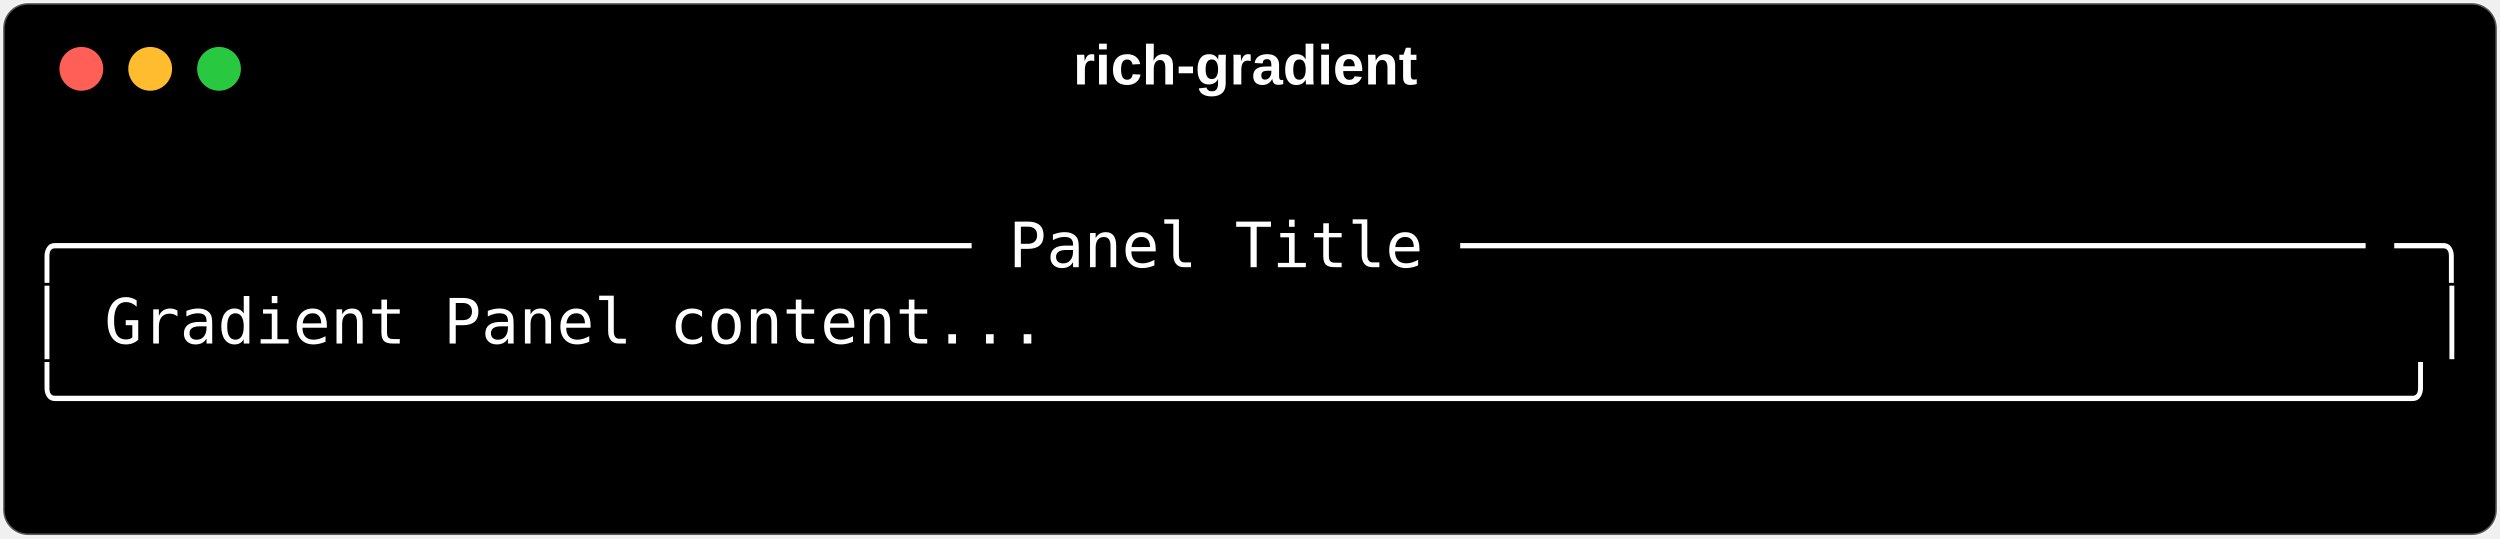
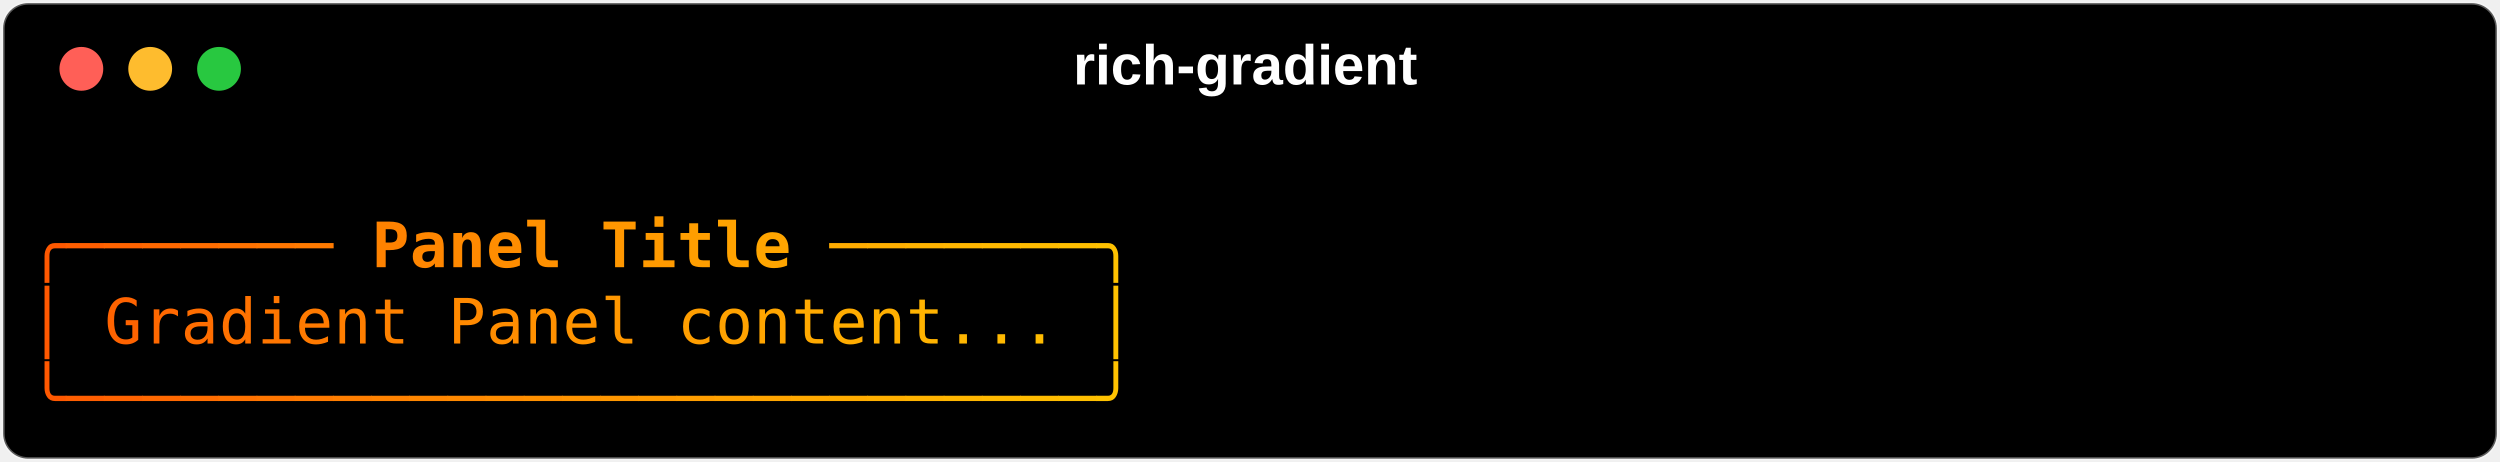
- <svg xmlns="http://www.w3.org/2000/svg" class="rich-terminal" viewBox="0 0 799 172.0">
+ <svg xmlns="http://www.w3.org/2000/svg" class="rich-terminal" viewBox="0 0 799 147.6">
  <style>

    @font-face {
        font-family: "Fira Code";
        src: local("FiraCode-Regular"),
                url("https://cdnjs.cloudflare.com/ajax/libs/firacode/6.2.0/woff2/FiraCode-Regular.woff2") format("woff2"),
                url("https://cdnjs.cloudflare.com/ajax/libs/firacode/6.2.0/woff/FiraCode-Regular.woff") format("woff");
        font-style: normal;
        font-weight: 400;
    }
    @font-face {
        font-family: "Fira Code";
        src: local("FiraCode-Bold"),
                url("https://cdnjs.cloudflare.com/ajax/libs/firacode/6.2.0/woff2/FiraCode-Bold.woff2") format("woff2"),
                url("https://cdnjs.cloudflare.com/ajax/libs/firacode/6.2.0/woff/FiraCode-Bold.woff") format("woff");
        font-style: bold;
        font-weight: 700;
    }

-     .terminal-869878342-matrix {
+     .terminal-2729308276-matrix {
        font-family: Fira Code, monospace;
        font-size: 20px;
        line-height: 24.4px;
        font-variant-east-asian: full-width;
    }

-     .terminal-869878342-title {
+     .terminal-2729308276-title {
        font-size: 18px;
        font-weight: bold;
        font-family: arial;
    }

-     .terminal-869878342-r1 { fill: #ffffff }
+     .terminal-2729308276-r1 { fill: #ffffff }
+ .terminal-2729308276-r2 { fill: #ff5800 }
+ .terminal-2729308276-r3 { fill: #ff5e00 }
+ .terminal-2729308276-r4 { fill: #ff6300 }
+ .terminal-2729308276-r5 { fill: #ff6800 }
+ .terminal-2729308276-r6 { fill: #ff6d00 }
+ .terminal-2729308276-r7 { fill: #ff7200 }
+ .terminal-2729308276-r8 { fill: #ff7600 }
+ .terminal-2729308276-r9 { fill: #ff7a00 }
+ .terminal-2729308276-r10 { fill: #ff7e00 }
+ .terminal-2729308276-r11 { fill: #ff8200;font-weight: bold }
+ .terminal-2729308276-r12 { fill: #ff8600;font-weight: bold }
+ .terminal-2729308276-r13 { fill: #ff8900;font-weight: bold }
+ .terminal-2729308276-r14 { fill: #ff8d00;font-weight: bold }
+ .terminal-2729308276-r15 { fill: #ff9000;font-weight: bold }
+ .terminal-2729308276-r16 { fill: #ff9400;font-weight: bold }
+ .terminal-2729308276-r17 { fill: #ff9700;font-weight: bold }
+ .terminal-2729308276-r18 { fill: #ff9a00;font-weight: bold }
+ .terminal-2729308276-r19 { fill: #ff9e00;font-weight: bold }
+ .terminal-2729308276-r20 { fill: #ffa200;font-weight: bold }
+ .terminal-2729308276-r21 { fill: #ffa500;font-weight: bold }
+ .terminal-2729308276-r22 { fill: #ffa900 }
+ .terminal-2729308276-r23 { fill: #ffac00 }
+ .terminal-2729308276-r24 { fill: #ffaf00 }
+ .terminal-2729308276-r25 { fill: #ffb300 }
+ .terminal-2729308276-r26 { fill: #ffb600 }
+ .terminal-2729308276-r27 { fill: #ffb900 }
+ .terminal-2729308276-r28 { fill: #ffbc00 }
+ .terminal-2729308276-r29 { fill: #ffbf00 }
+ .terminal-2729308276-r30 { fill: #ffc200 }
+ .terminal-2729308276-r31 { fill: #ffc500 }
+ .terminal-2729308276-r32 { fill: #ffc700 }
+ .terminal-2729308276-r33 { fill: #ffca00 }
+ .terminal-2729308276-r34 { fill: #ffcd00 }
+ .terminal-2729308276-r35 { fill: #ffd100 }
+ .terminal-2729308276-r36 { fill: #ffd400 }
+ .terminal-2729308276-r37 { fill: #ffd800 }
+ .terminal-2729308276-r38 { fill: #ffdb00 }
+ .terminal-2729308276-r39 { fill: #ffdf00 }
+ .terminal-2729308276-r40 { fill: #ffe200 }
+ .terminal-2729308276-r41 { fill: #ffe500 }
+ .terminal-2729308276-r42 { fill: #ffe800 }
+ .terminal-2729308276-r43 { fill: #ffeb00 }
+ .terminal-2729308276-r44 { fill: #ffee00 }
+ .terminal-2729308276-r45 { fill: #fff100 }
+ .terminal-2729308276-r46 { fill: #fff400 }
+ .terminal-2729308276-r47 { fill: #fff700 }
+ .terminal-2729308276-r48 { fill: #fffa00 }
+ .terminal-2729308276-r49 { fill: #fffd00 }
+ .terminal-2729308276-r50 { fill: #fcff00 }
+ .terminal-2729308276-r51 { fill: #f8ff00 }
+ .terminal-2729308276-r52 { fill: #f4ff00 }
+ .terminal-2729308276-r53 { fill: #efff00 }
+ .terminal-2729308276-r54 { fill: #eaff00 }
+ .terminal-2729308276-r55 { fill: #e6ff00 }
+ .terminal-2729308276-r56 { fill: #e1ff00 }
+ .terminal-2729308276-r57 { fill: #dcff00 }
+ .terminal-2729308276-r58 { fill: #d6ff00 }
+ .terminal-2729308276-r59 { fill: #d1ff00 }
+ .terminal-2729308276-r60 { fill: #ccff00 }
+ .terminal-2729308276-r61 { fill: #c6ff00 }
+ .terminal-2729308276-r62 { fill: #c0ff00 }
+ .terminal-2729308276-r63 { fill: #baff00 }
+ .terminal-2729308276-r64 { fill: #b4ff00 }
+ .terminal-2729308276-r65 { fill: #adff00 }
+ .terminal-2729308276-r66 { fill: #ff8200 }
+ .terminal-2729308276-r67 { fill: #ff8600 }
+ .terminal-2729308276-r68 { fill: #ff8900 }
+ .terminal-2729308276-r69 { fill: #ff8d00 }
+ .terminal-2729308276-r70 { fill: #ff9000 }
+ .terminal-2729308276-r71 { fill: #ff9400 }
+ .terminal-2729308276-r72 { fill: #ff9700 }
+ .terminal-2729308276-r73 { fill: #ff9a00 }
+ .terminal-2729308276-r74 { fill: #ff9e00 }
+ .terminal-2729308276-r75 { fill: #ffa200 }
+ .terminal-2729308276-r76 { fill: #ffa500 }
    </style>
  <defs>
-     <clipPath id="terminal-869878342-clip-terminal">
-       <rect x="0" y="0" width="779.8" height="121.0" />
-     </clipPath>
-     <clipPath id="terminal-869878342-line-0">
+     <clipPath id="terminal-2729308276-clip-terminal">
+       <rect x="0" y="0" width="779.8" height="96.6" />
+     </clipPath>
+     <clipPath id="terminal-2729308276-line-0">
      <rect x="0" y="1.5" width="780.8" height="24.65" />
    </clipPath>
-     <clipPath id="terminal-869878342-line-1">
+     <clipPath id="terminal-2729308276-line-1">
      <rect x="0" y="25.9" width="780.8" height="24.65" />
    </clipPath>
-     <clipPath id="terminal-869878342-line-2">
+     <clipPath id="terminal-2729308276-line-2">
      <rect x="0" y="50.3" width="780.8" height="24.65" />
    </clipPath>
-     <clipPath id="terminal-869878342-line-3">
-       <rect x="0" y="74.7" width="780.8" height="24.65" />
-     </clipPath>
  </defs>
-   <rect fill="#000000" stroke="rgba(255,255,255,0.35)" stroke-width="1" x="1" y="1" width="797" height="170" rx="8" />
-   <text class="terminal-869878342-title" fill="#ffffff" text-anchor="middle" x="398" y="27">rich-gradient</text>
+   <rect fill="#000000" stroke="rgba(255,255,255,0.35)" stroke-width="1" x="1" y="1" width="797" height="145.6" rx="8" />
+   <text class="terminal-2729308276-title" fill="#ffffff" text-anchor="middle" x="398" y="27">rich-gradient</text>
  <g transform="translate(26,22)">
    <circle cx="0" cy="0" r="7" fill="#ff5f57" />
    <circle cx="22" cy="0" r="7" fill="#febc2e" />
    <circle cx="44" cy="0" r="7" fill="#28c840" />
  </g>
-   <g transform="translate(9, 41)" clip-path="url(#terminal-869878342-clip-terminal)">
-     <g class="terminal-869878342-matrix">
-       <text class="terminal-869878342-r1" x="780.8" y="20" textLength="12.2" clip-path="url(#terminal-869878342-line-0)">
- </text>
-       <text class="terminal-869878342-r1" x="0" y="44.4" textLength="24.4" clip-path="url(#terminal-869878342-line-1)">╭─</text>
-       <text class="terminal-869878342-r1" x="24.4" y="44.4" textLength="732" clip-path="url(#terminal-869878342-line-1)">─────────────────────── Panel Title ────────────────────────</text>
-       <text class="terminal-869878342-r1" x="756.4" y="44.4" textLength="24.4" clip-path="url(#terminal-869878342-line-1)">─╮</text>
-       <text class="terminal-869878342-r1" x="780.8" y="44.4" textLength="12.2" clip-path="url(#terminal-869878342-line-1)">
- </text>
-       <text class="terminal-869878342-r1" x="0" y="68.8" textLength="12.2" clip-path="url(#terminal-869878342-line-2)">│</text>
-       <text class="terminal-869878342-r1" x="24.4" y="68.8" textLength="305" clip-path="url(#terminal-869878342-line-2)">Gradient Panel content...</text>
-       <text class="terminal-869878342-r1" x="768.6" y="68.8" textLength="12.2" clip-path="url(#terminal-869878342-line-2)">│</text>
-       <text class="terminal-869878342-r1" x="780.8" y="68.8" textLength="12.2" clip-path="url(#terminal-869878342-line-2)">
- </text>
-       <text class="terminal-869878342-r1" x="0" y="93.2" textLength="780.8" clip-path="url(#terminal-869878342-line-3)">╰──────────────────────────────────────────────────────────────╯</text>
-       <text class="terminal-869878342-r1" x="780.8" y="93.2" textLength="12.2" clip-path="url(#terminal-869878342-line-3)">
- </text>
-       <text class="terminal-869878342-r1" x="780.8" y="117.6" textLength="12.2" clip-path="url(#terminal-869878342-line-4)">
+   <g transform="translate(9, 41)" clip-path="url(#terminal-2729308276-clip-terminal)">
+     <g class="terminal-2729308276-matrix">
+       <text class="terminal-2729308276-r1" x="780.8" y="20" textLength="12.2" clip-path="url(#terminal-2729308276-line-0)">
+ </text>
+       <text class="terminal-2729308276-r2" x="0" y="44.4" textLength="12.2" clip-path="url(#terminal-2729308276-line-1)">╭</text>
+       <text class="terminal-2729308276-r3" x="12.2" y="44.4" textLength="12.2" clip-path="url(#terminal-2729308276-line-1)">─</text>
+       <text class="terminal-2729308276-r4" x="24.4" y="44.4" textLength="12.2" clip-path="url(#terminal-2729308276-line-1)">─</text>
+       <text class="terminal-2729308276-r5" x="36.6" y="44.4" textLength="12.2" clip-path="url(#terminal-2729308276-line-1)">─</text>
+       <text class="terminal-2729308276-r6" x="48.8" y="44.4" textLength="12.2" clip-path="url(#terminal-2729308276-line-1)">─</text>
+       <text class="terminal-2729308276-r7" x="61" y="44.4" textLength="12.2" clip-path="url(#terminal-2729308276-line-1)">─</text>
+       <text class="terminal-2729308276-r8" x="73.2" y="44.4" textLength="12.2" clip-path="url(#terminal-2729308276-line-1)">─</text>
+       <text class="terminal-2729308276-r9" x="85.4" y="44.4" textLength="12.2" clip-path="url(#terminal-2729308276-line-1)">─</text>
+       <text class="terminal-2729308276-r11" x="109.8" y="44.4" textLength="12.2" clip-path="url(#terminal-2729308276-line-1)">P</text>
+       <text class="terminal-2729308276-r12" x="122" y="44.4" textLength="12.2" clip-path="url(#terminal-2729308276-line-1)">a</text>
+       <text class="terminal-2729308276-r13" x="134.2" y="44.4" textLength="12.2" clip-path="url(#terminal-2729308276-line-1)">n</text>
+       <text class="terminal-2729308276-r14" x="146.4" y="44.4" textLength="12.2" clip-path="url(#terminal-2729308276-line-1)">e</text>
+       <text class="terminal-2729308276-r15" x="158.6" y="44.4" textLength="12.2" clip-path="url(#terminal-2729308276-line-1)">l</text>
+       <text class="terminal-2729308276-r17" x="183" y="44.4" textLength="12.2" clip-path="url(#terminal-2729308276-line-1)">T</text>
+       <text class="terminal-2729308276-r18" x="195.2" y="44.4" textLength="12.2" clip-path="url(#terminal-2729308276-line-1)">i</text>
+       <text class="terminal-2729308276-r19" x="207.4" y="44.4" textLength="12.2" clip-path="url(#terminal-2729308276-line-1)">t</text>
+       <text class="terminal-2729308276-r20" x="219.6" y="44.4" textLength="12.2" clip-path="url(#terminal-2729308276-line-1)">l</text>
+       <text class="terminal-2729308276-r21" x="231.8" y="44.4" textLength="12.2" clip-path="url(#terminal-2729308276-line-1)">e</text>
+       <text class="terminal-2729308276-r23" x="256.2" y="44.4" textLength="12.2" clip-path="url(#terminal-2729308276-line-1)">─</text>
+       <text class="terminal-2729308276-r24" x="268.4" y="44.4" textLength="12.2" clip-path="url(#terminal-2729308276-line-1)">─</text>
+       <text class="terminal-2729308276-r25" x="280.6" y="44.4" textLength="12.2" clip-path="url(#terminal-2729308276-line-1)">─</text>
+       <text class="terminal-2729308276-r26" x="292.8" y="44.4" textLength="12.2" clip-path="url(#terminal-2729308276-line-1)">─</text>
+       <text class="terminal-2729308276-r27" x="305" y="44.4" textLength="12.2" clip-path="url(#terminal-2729308276-line-1)">─</text>
+       <text class="terminal-2729308276-r28" x="317.2" y="44.4" textLength="12.2" clip-path="url(#terminal-2729308276-line-1)">─</text>
+       <text class="terminal-2729308276-r29" x="329.4" y="44.4" textLength="12.2" clip-path="url(#terminal-2729308276-line-1)">─</text>
+       <text class="terminal-2729308276-r30" x="341.6" y="44.4" textLength="12.2" clip-path="url(#terminal-2729308276-line-1)">╮</text>
+       <text class="terminal-2729308276-r1" x="780.8" y="44.4" textLength="12.2" clip-path="url(#terminal-2729308276-line-1)">
+ </text>
+       <text class="terminal-2729308276-r2" x="0" y="68.8" textLength="12.2" clip-path="url(#terminal-2729308276-line-2)">│</text>
+       <text class="terminal-2729308276-r4" x="24.4" y="68.8" textLength="12.2" clip-path="url(#terminal-2729308276-line-2)">G</text>
+       <text class="terminal-2729308276-r5" x="36.6" y="68.8" textLength="12.2" clip-path="url(#terminal-2729308276-line-2)">r</text>
+       <text class="terminal-2729308276-r6" x="48.8" y="68.8" textLength="12.2" clip-path="url(#terminal-2729308276-line-2)">a</text>
+       <text class="terminal-2729308276-r7" x="61" y="68.8" textLength="12.2" clip-path="url(#terminal-2729308276-line-2)">d</text>
+       <text class="terminal-2729308276-r8" x="73.2" y="68.8" textLength="12.2" clip-path="url(#terminal-2729308276-line-2)">i</text>
+       <text class="terminal-2729308276-r9" x="85.4" y="68.8" textLength="12.2" clip-path="url(#terminal-2729308276-line-2)">e</text>
+       <text class="terminal-2729308276-r10" x="97.6" y="68.8" textLength="12.2" clip-path="url(#terminal-2729308276-line-2)">n</text>
+       <text class="terminal-2729308276-r66" x="109.8" y="68.8" textLength="12.2" clip-path="url(#terminal-2729308276-line-2)">t</text>
+       <text class="terminal-2729308276-r68" x="134.2" y="68.8" textLength="12.2" clip-path="url(#terminal-2729308276-line-2)">P</text>
+       <text class="terminal-2729308276-r69" x="146.4" y="68.8" textLength="12.2" clip-path="url(#terminal-2729308276-line-2)">a</text>
+       <text class="terminal-2729308276-r70" x="158.6" y="68.8" textLength="12.2" clip-path="url(#terminal-2729308276-line-2)">n</text>
+       <text class="terminal-2729308276-r71" x="170.8" y="68.8" textLength="12.2" clip-path="url(#terminal-2729308276-line-2)">e</text>
+       <text class="terminal-2729308276-r72" x="183" y="68.8" textLength="12.2" clip-path="url(#terminal-2729308276-line-2)">l</text>
+       <text class="terminal-2729308276-r74" x="207.4" y="68.8" textLength="12.2" clip-path="url(#terminal-2729308276-line-2)">c</text>
+       <text class="terminal-2729308276-r75" x="219.6" y="68.8" textLength="12.2" clip-path="url(#terminal-2729308276-line-2)">o</text>
+       <text class="terminal-2729308276-r76" x="231.8" y="68.8" textLength="12.2" clip-path="url(#terminal-2729308276-line-2)">n</text>
+       <text class="terminal-2729308276-r22" x="244" y="68.8" textLength="12.2" clip-path="url(#terminal-2729308276-line-2)">t</text>
+       <text class="terminal-2729308276-r23" x="256.2" y="68.8" textLength="12.2" clip-path="url(#terminal-2729308276-line-2)">e</text>
+       <text class="terminal-2729308276-r24" x="268.4" y="68.8" textLength="12.2" clip-path="url(#terminal-2729308276-line-2)">n</text>
+       <text class="terminal-2729308276-r25" x="280.6" y="68.8" textLength="12.2" clip-path="url(#terminal-2729308276-line-2)">t</text>
+       <text class="terminal-2729308276-r26" x="292.8" y="68.8" textLength="12.2" clip-path="url(#terminal-2729308276-line-2)">.</text>
+       <text class="terminal-2729308276-r27" x="305" y="68.8" textLength="12.2" clip-path="url(#terminal-2729308276-line-2)">.</text>
+       <text class="terminal-2729308276-r28" x="317.2" y="68.8" textLength="12.2" clip-path="url(#terminal-2729308276-line-2)">.</text>
+       <text class="terminal-2729308276-r30" x="341.6" y="68.8" textLength="12.2" clip-path="url(#terminal-2729308276-line-2)">│</text>
+       <text class="terminal-2729308276-r1" x="780.8" y="68.8" textLength="12.2" clip-path="url(#terminal-2729308276-line-2)">
+ </text>
+       <text class="terminal-2729308276-r2" x="0" y="93.2" textLength="12.2" clip-path="url(#terminal-2729308276-line-3)">╰</text>
+       <text class="terminal-2729308276-r3" x="12.2" y="93.2" textLength="12.2" clip-path="url(#terminal-2729308276-line-3)">─</text>
+       <text class="terminal-2729308276-r4" x="24.4" y="93.2" textLength="12.2" clip-path="url(#terminal-2729308276-line-3)">─</text>
+       <text class="terminal-2729308276-r5" x="36.6" y="93.2" textLength="12.2" clip-path="url(#terminal-2729308276-line-3)">─</text>
+       <text class="terminal-2729308276-r6" x="48.8" y="93.2" textLength="12.2" clip-path="url(#terminal-2729308276-line-3)">─</text>
+       <text class="terminal-2729308276-r7" x="61" y="93.2" textLength="12.2" clip-path="url(#terminal-2729308276-line-3)">─</text>
+       <text class="terminal-2729308276-r8" x="73.2" y="93.2" textLength="12.2" clip-path="url(#terminal-2729308276-line-3)">─</text>
+       <text class="terminal-2729308276-r9" x="85.4" y="93.2" textLength="12.2" clip-path="url(#terminal-2729308276-line-3)">─</text>
+       <text class="terminal-2729308276-r10" x="97.6" y="93.2" textLength="12.2" clip-path="url(#terminal-2729308276-line-3)">─</text>
+       <text class="terminal-2729308276-r66" x="109.8" y="93.2" textLength="12.2" clip-path="url(#terminal-2729308276-line-3)">─</text>
+       <text class="terminal-2729308276-r67" x="122" y="93.2" textLength="12.2" clip-path="url(#terminal-2729308276-line-3)">─</text>
+       <text class="terminal-2729308276-r68" x="134.2" y="93.2" textLength="12.2" clip-path="url(#terminal-2729308276-line-3)">─</text>
+       <text class="terminal-2729308276-r69" x="146.4" y="93.2" textLength="12.2" clip-path="url(#terminal-2729308276-line-3)">─</text>
+       <text class="terminal-2729308276-r70" x="158.6" y="93.2" textLength="12.2" clip-path="url(#terminal-2729308276-line-3)">─</text>
+       <text class="terminal-2729308276-r71" x="170.8" y="93.2" textLength="12.2" clip-path="url(#terminal-2729308276-line-3)">─</text>
+       <text class="terminal-2729308276-r72" x="183" y="93.2" textLength="12.2" clip-path="url(#terminal-2729308276-line-3)">─</text>
+       <text class="terminal-2729308276-r73" x="195.2" y="93.2" textLength="12.2" clip-path="url(#terminal-2729308276-line-3)">─</text>
+       <text class="terminal-2729308276-r74" x="207.4" y="93.2" textLength="12.2" clip-path="url(#terminal-2729308276-line-3)">─</text>
+       <text class="terminal-2729308276-r75" x="219.6" y="93.2" textLength="12.2" clip-path="url(#terminal-2729308276-line-3)">─</text>
+       <text class="terminal-2729308276-r76" x="231.8" y="93.2" textLength="12.2" clip-path="url(#terminal-2729308276-line-3)">─</text>
+       <text class="terminal-2729308276-r22" x="244" y="93.2" textLength="12.2" clip-path="url(#terminal-2729308276-line-3)">─</text>
+       <text class="terminal-2729308276-r23" x="256.2" y="93.2" textLength="12.2" clip-path="url(#terminal-2729308276-line-3)">─</text>
+       <text class="terminal-2729308276-r24" x="268.4" y="93.2" textLength="12.2" clip-path="url(#terminal-2729308276-line-3)">─</text>
+       <text class="terminal-2729308276-r25" x="280.6" y="93.2" textLength="12.2" clip-path="url(#terminal-2729308276-line-3)">─</text>
+       <text class="terminal-2729308276-r26" x="292.8" y="93.2" textLength="12.2" clip-path="url(#terminal-2729308276-line-3)">─</text>
+       <text class="terminal-2729308276-r27" x="305" y="93.2" textLength="12.2" clip-path="url(#terminal-2729308276-line-3)">─</text>
+       <text class="terminal-2729308276-r28" x="317.2" y="93.2" textLength="12.2" clip-path="url(#terminal-2729308276-line-3)">─</text>
+       <text class="terminal-2729308276-r29" x="329.4" y="93.2" textLength="12.2" clip-path="url(#terminal-2729308276-line-3)">─</text>
+       <text class="terminal-2729308276-r30" x="341.6" y="93.2" textLength="12.2" clip-path="url(#terminal-2729308276-line-3)">╯</text>
+       <text class="terminal-2729308276-r1" x="780.8" y="93.2" textLength="12.2" clip-path="url(#terminal-2729308276-line-3)">
</text>
    </g>
  </g>
</svg>
